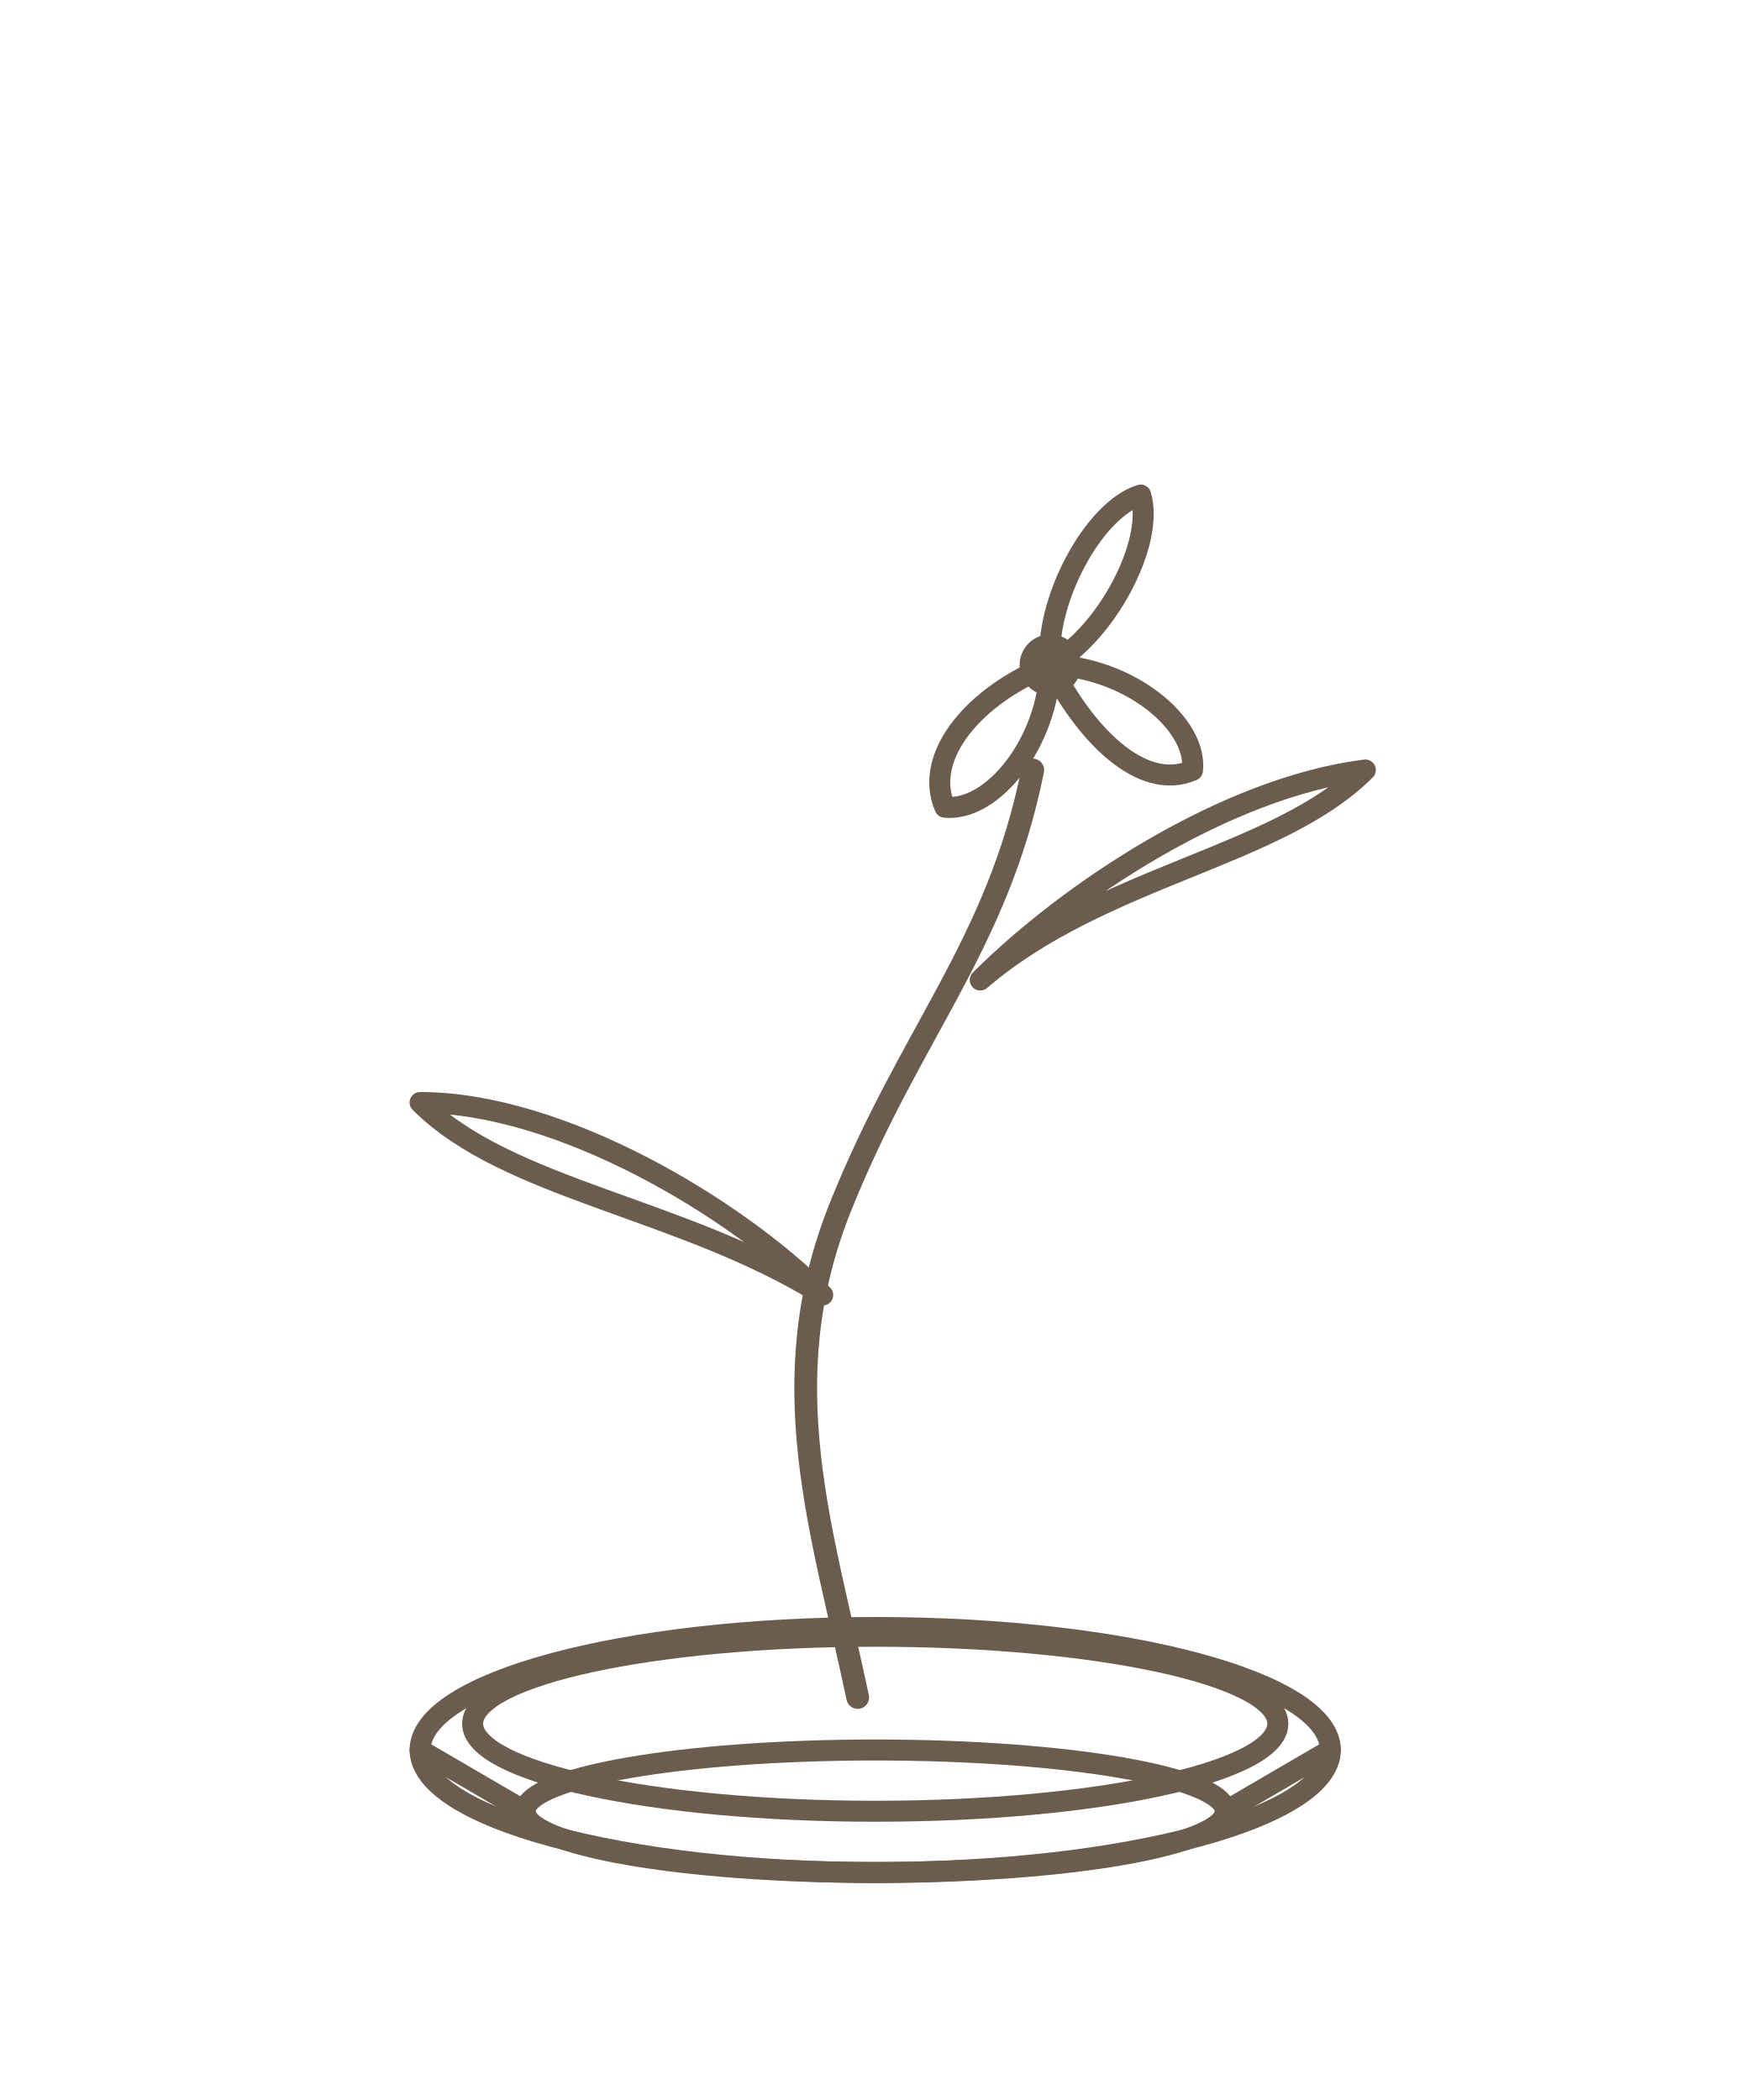
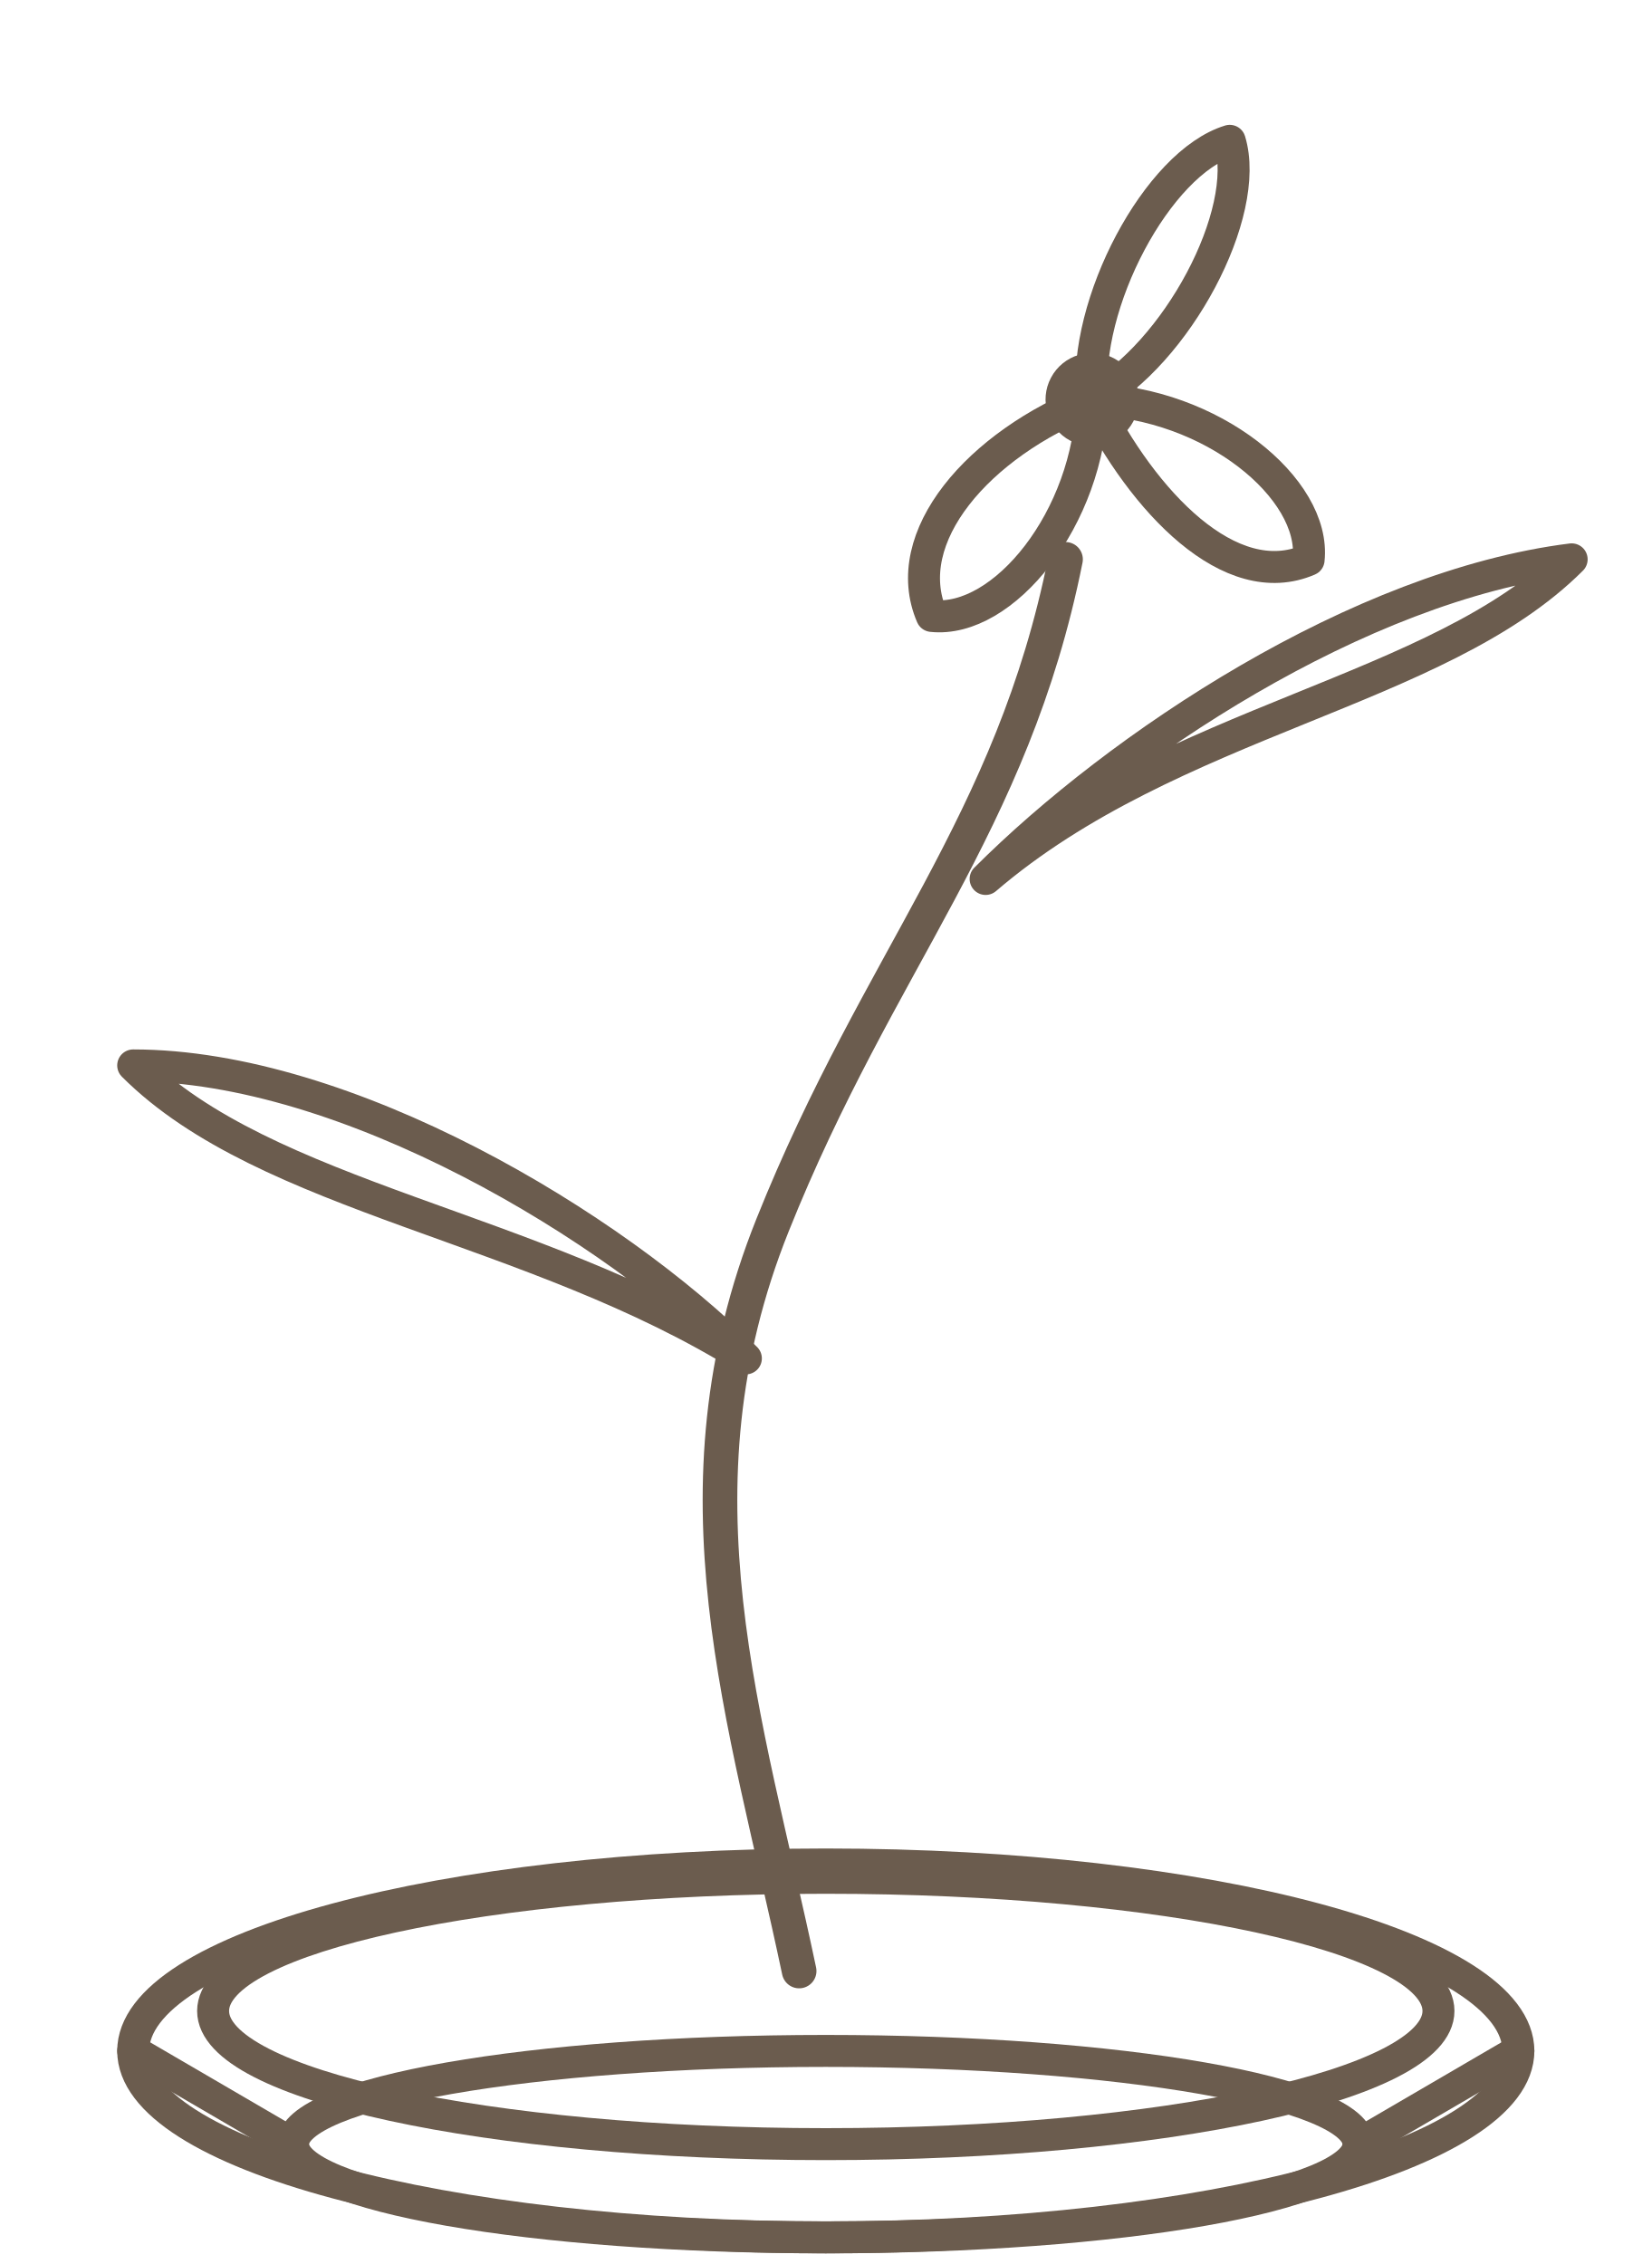
- <svg xmlns="http://www.w3.org/2000/svg" viewBox="0 0 200 240" width="200" height="240">
+ <svg xmlns="http://www.w3.org/2000/svg" viewBox="38 46 124 170" width="124" height="170">
  <ellipse cx="100" cy="200" rx="52" ry="14" fill="none" stroke="#6b5c4e" stroke-width="2.4" />
  <ellipse cx="100" cy="197" rx="46" ry="10" fill="none" stroke="#6b5c4e" stroke-width="2.4" />
  <ellipse cx="100" cy="207" rx="40" ry="7" fill="none" stroke="#6b5c4e" stroke-width="2.4" />
  <line x1="48" y1="200" x2="60" y2="207" stroke="#6b5c4e" stroke-width="2.4" stroke-linecap="round" />
  <line x1="152" y1="200" x2="140" y2="207" stroke="#6b5c4e" stroke-width="2.4" stroke-linecap="round" />
  <path d="M 98 194 C 94 175 88 158 96 138 C 104 118 114 108 118 88" fill="none" stroke="#6b5c4e" stroke-width="2.6" stroke-linecap="round" />
  <path d="M 94 148 C 78 138 58 136 48 126 C 64 126 84 138 94 148 Z" fill="none" stroke="#6b5c4e" stroke-width="2.4" stroke-linejoin="round" stroke-linecap="round" />
  <path d="M 112 112 C 126 100 146 98 156 88 C 140 90 122 102 112 112 Z" fill="none" stroke="#6b5c4e" stroke-width="2.4" stroke-linejoin="round" stroke-linecap="round" />
  <g transform="translate(120, 76) rotate(28)">
    <path d="M 0 0 C -4 -6 -4 -18 0 -22 C 4 -18 4 -6 0 0 Z" fill="none" stroke="#6b5c4e" stroke-width="2.4" stroke-linejoin="round" />
    <path d="M 0 0 C 8 -4 18 -2 20 3 C 16 8 7 5 0 0 Z" fill="none" stroke="#6b5c4e" stroke-width="2.4" stroke-linejoin="round" />
    <path d="M 0 0 C 4 8 2 18 -3 20 C -8 16 -6 7 0 0 Z" fill="none" stroke="#6b5c4e" stroke-width="2.4" stroke-linejoin="round" />
    <circle cx="0" cy="0" r="3.5" fill="#6b5c4e" />
  </g>
</svg>
